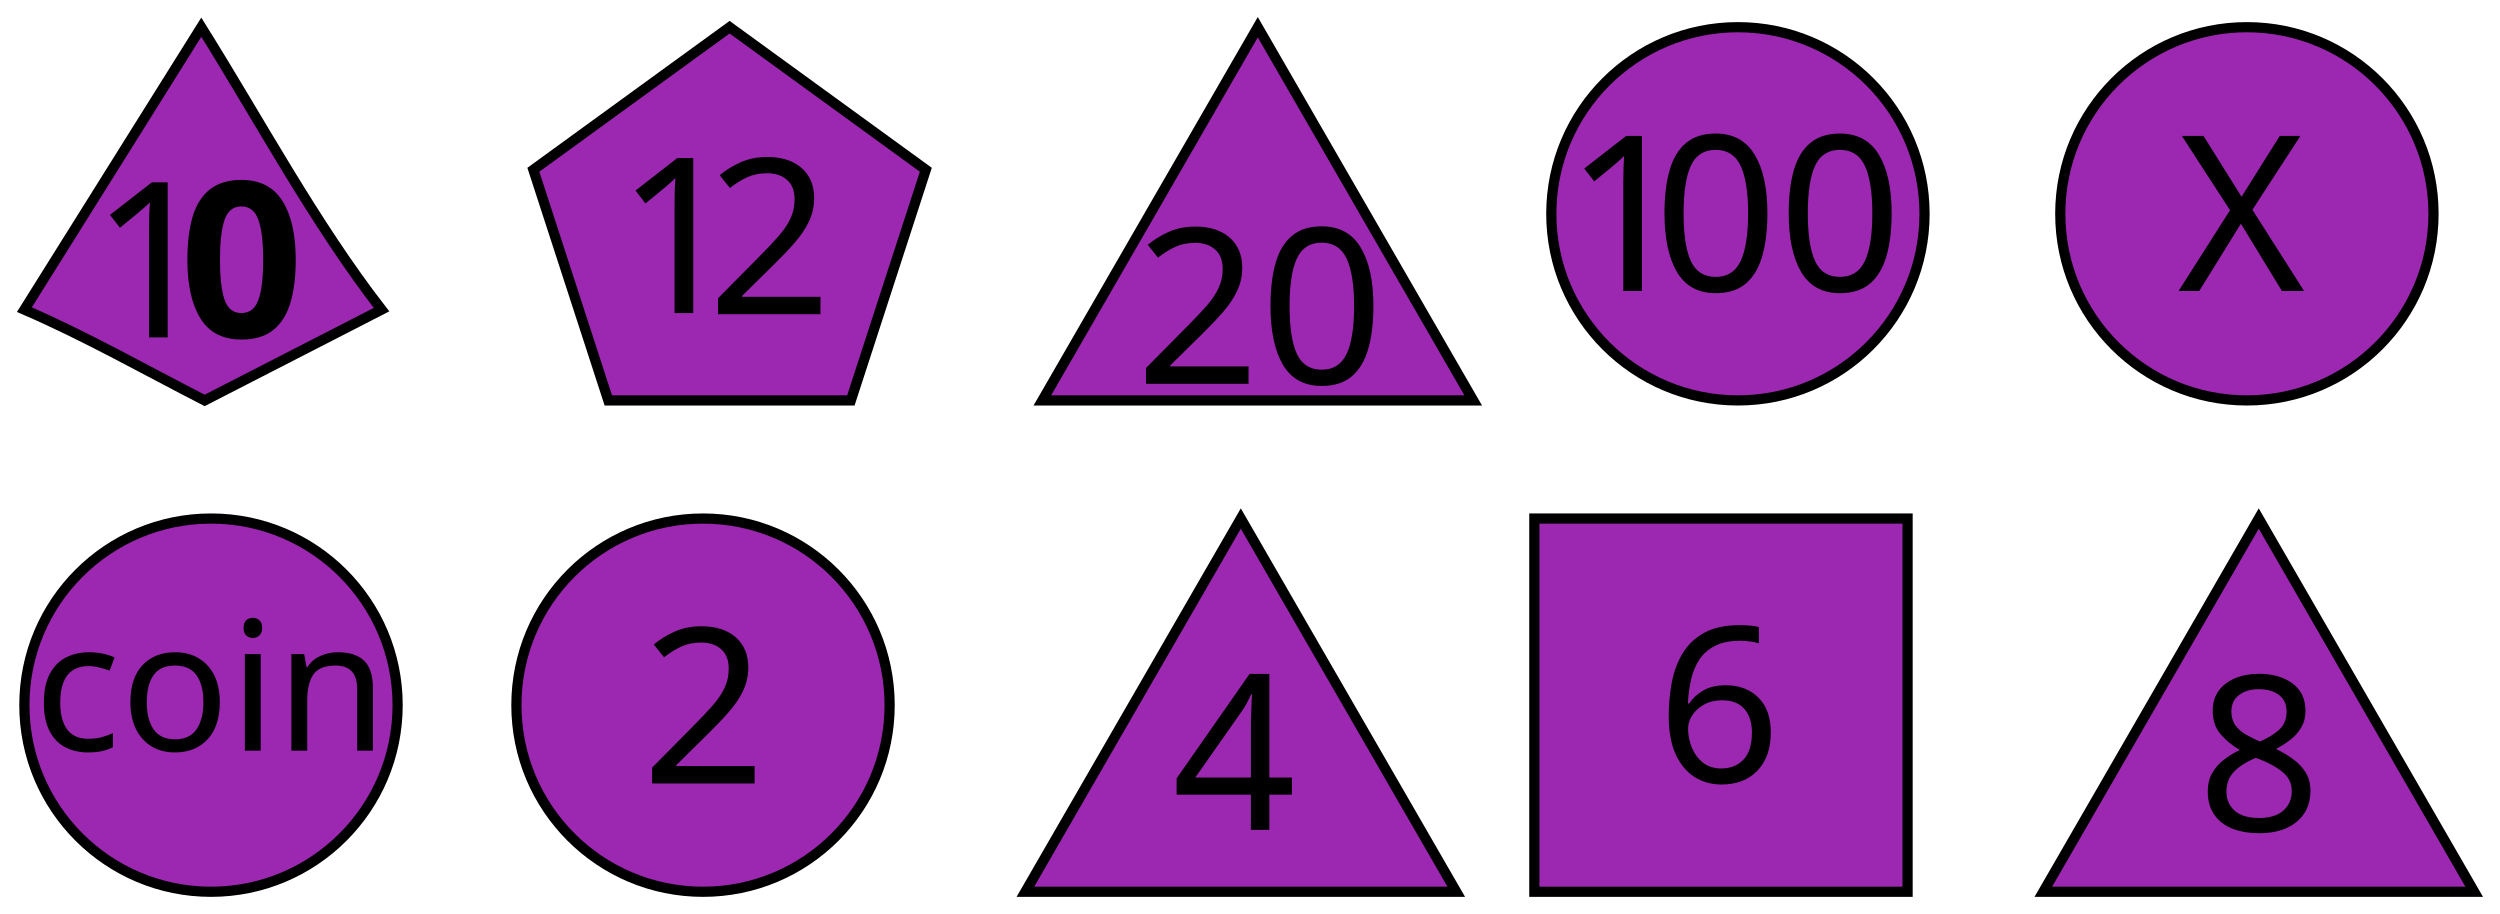
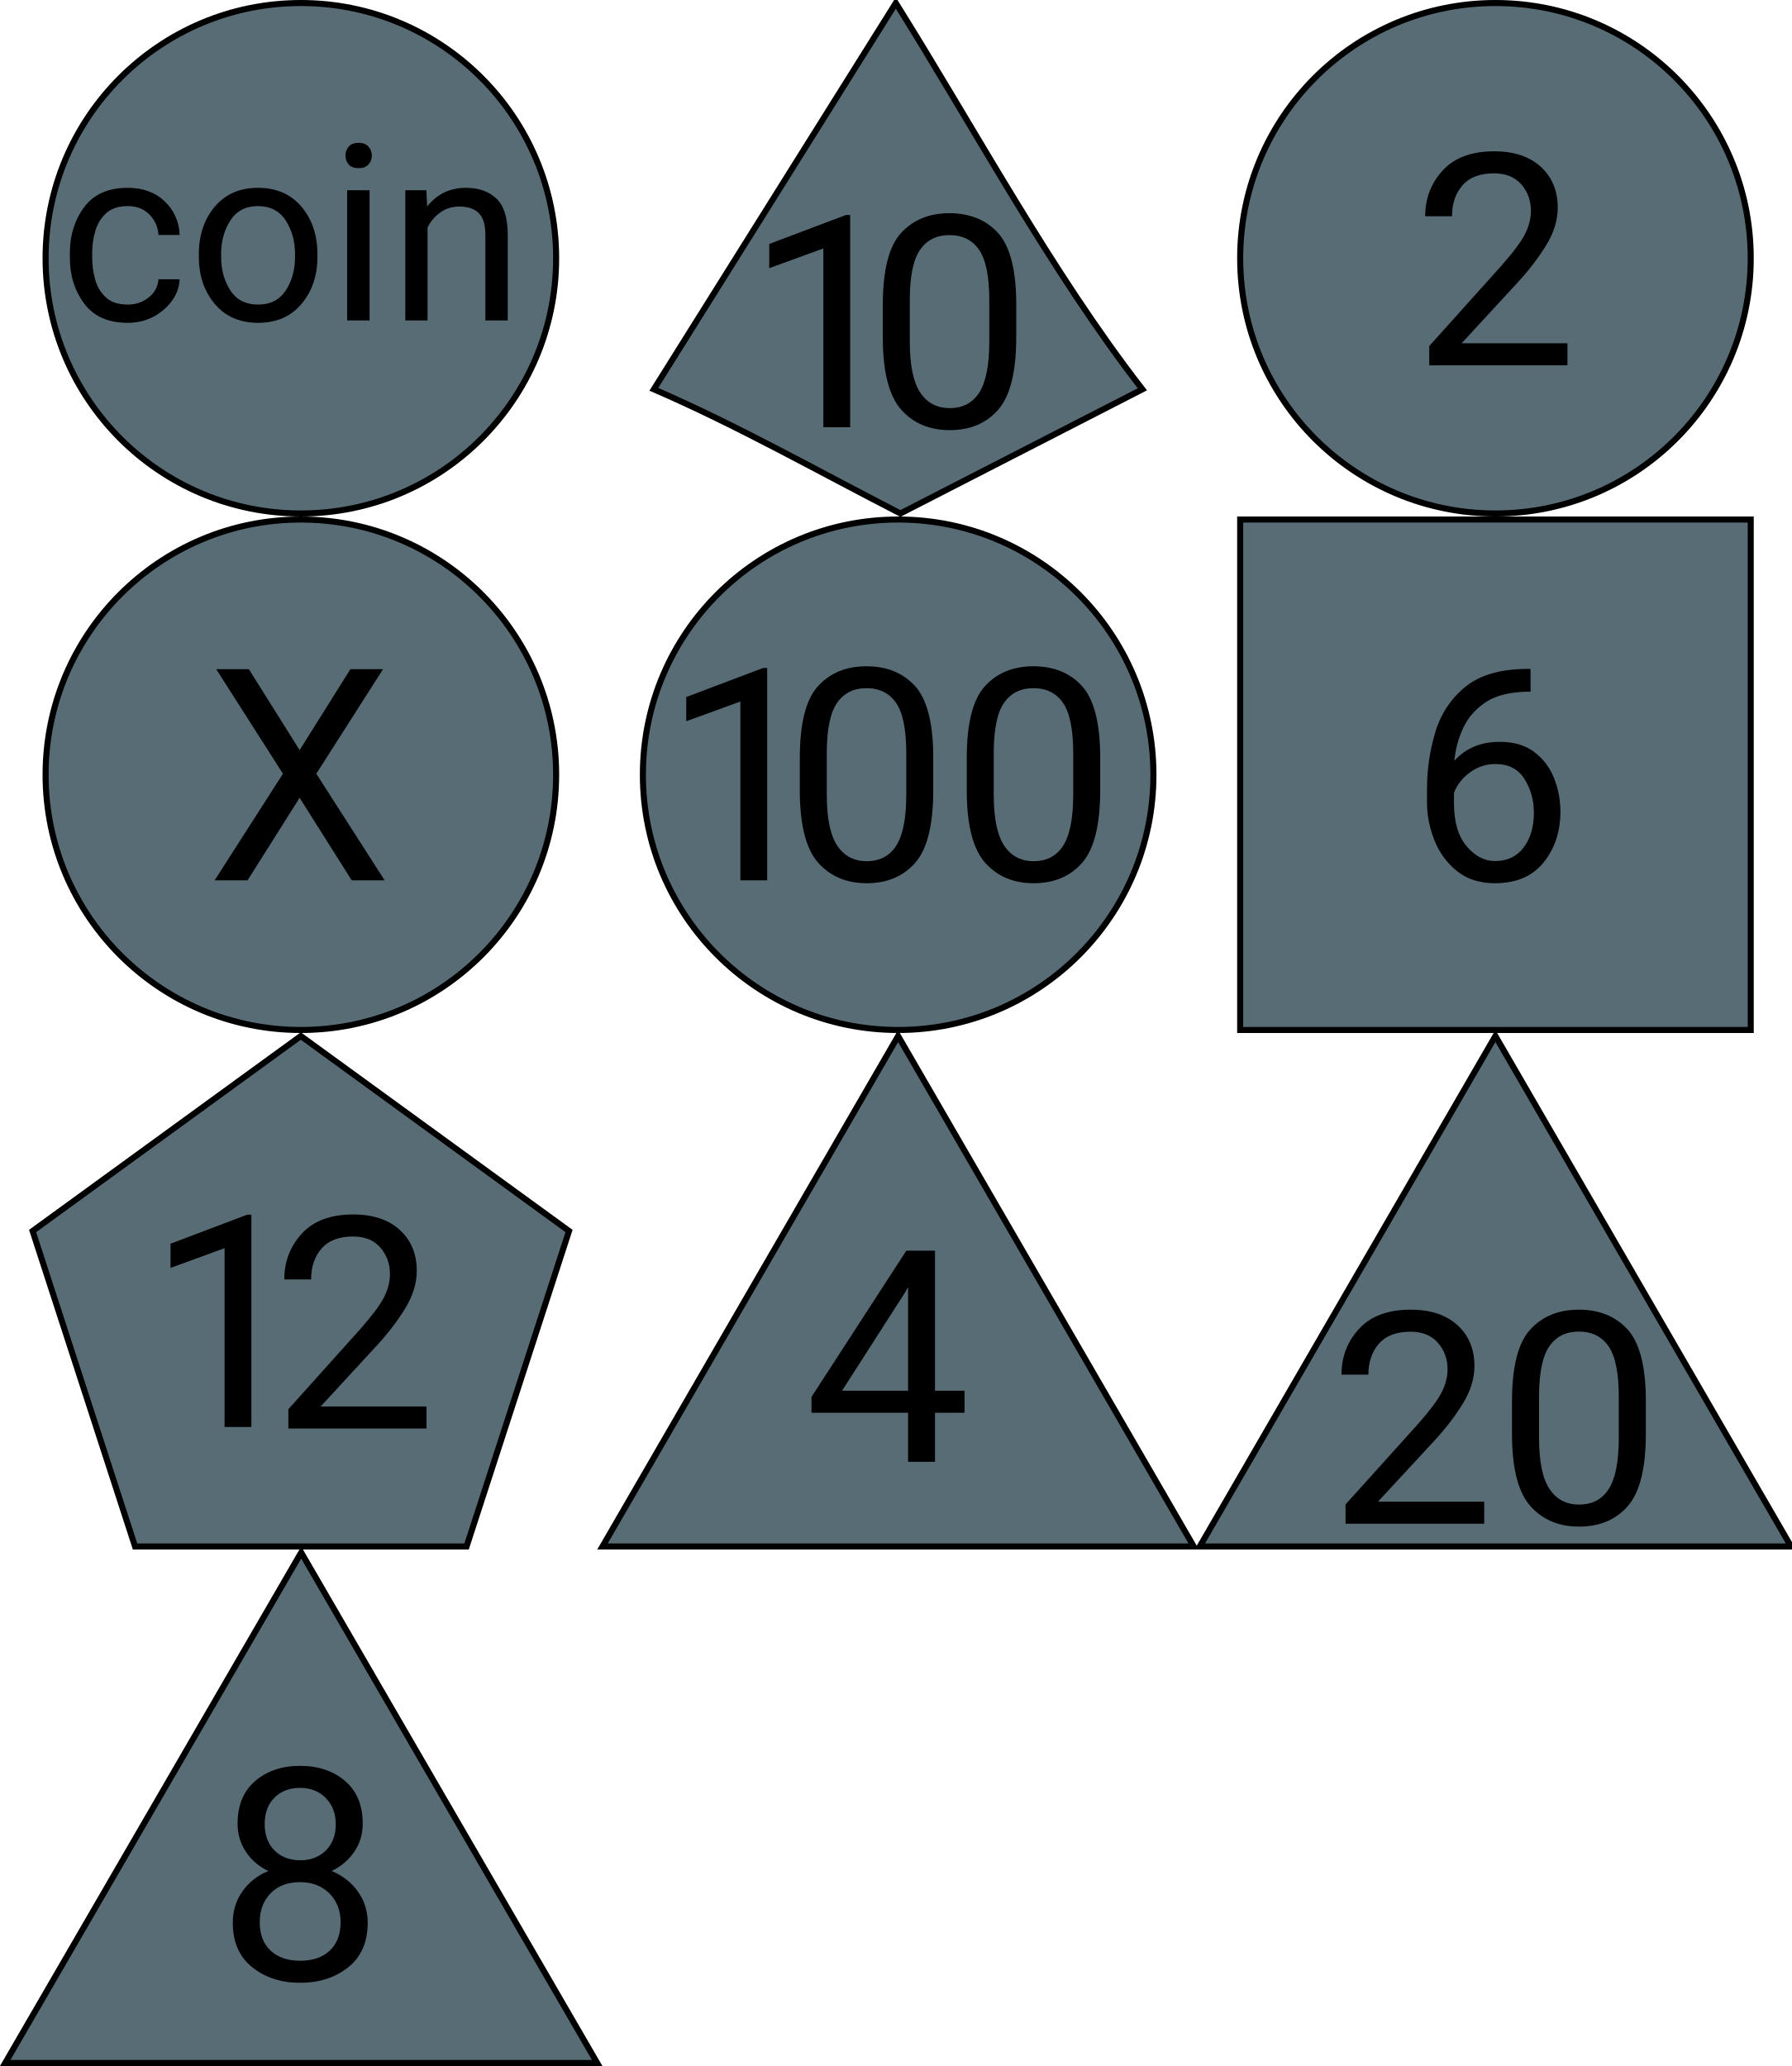
- <svg xmlns="http://www.w3.org/2000/svg" xmlns:xlink="http://www.w3.org/1999/xlink" width="736.78" height="269.327" id="svg2" version="1.1">
+ <svg xmlns="http://www.w3.org/2000/svg" xmlns:xlink="http://www.w3.org/1999/xlink" width="888" height="1024" id="svg2" version="1.1">
  <defs id="defs4">
    <linearGradient id="linearGradient3906">
      <stop style="stop-color:#ff0000;stop-opacity:1;" offset="0" id="stop3908" />
      <stop style="stop-color:#be0000;stop-opacity:1;" offset="1" id="stop3910" />
    </linearGradient>
    <linearGradient id="linearGradient3898">
      <stop style="stop-color:#ffff00;stop-opacity:1;" offset="0" id="stop3900" />
      <stop style="stop-color:#bebe00;stop-opacity:1;" offset="1" id="stop3902" />
    </linearGradient>
    <linearGradient id="linearGradient3890">
      <stop style="stop-color:#ff8500;stop-opacity:1;" offset="0" id="stop3892" />
      <stop style="stop-color:#e67800;stop-opacity:1;" offset="1" id="stop3894" />
    </linearGradient>
    <linearGradient id="linearGradient3882">
      <stop style="stop-color:#ffde00;stop-opacity:1;" offset="0" id="stop3884" />
      <stop style="stop-color:#dcc000;stop-opacity:1;" offset="1" id="stop3886" />
    </linearGradient>
    <linearGradient id="linearGradient3870">
      <stop style="stop-color:#00bf32;stop-opacity:1;" offset="0" id="stop3872" />
      <stop style="stop-color:#00a02a;stop-opacity:1;" offset="1" id="stop3874" />
    </linearGradient>
    <linearGradient xlink:href="#linearGradient3898" id="linearGradient3936" x1="315.236" y1="390.365" x2="315.202" y2="497.026" gradientUnits="userSpaceOnUse" />
    <linearGradient xlink:href="#linearGradient3870-5" id="linearGradient3876-9" x1="127.5" y1="68.362" x2="127.5" y2="180.862" gradientUnits="userSpaceOnUse" />
    <linearGradient id="linearGradient3870-5">
      <stop style="stop-color:#ff0000;stop-opacity:1;" offset="0" id="stop3872-2" />
      <stop style="stop-color:#be0000;stop-opacity:1;" offset="1" id="stop3874-1" />
    </linearGradient>
    <linearGradient xlink:href="#linearGradient3898" id="linearGradient5294" gradientUnits="userSpaceOnUse" x1="315.236" y1="390.365" x2="315.202" y2="497.026" />
    <linearGradient xlink:href="#linearGradient3898" id="linearGradient5296" gradientUnits="userSpaceOnUse" x1="315.236" y1="390.365" x2="315.202" y2="497.026" />
    <linearGradient xlink:href="#linearGradient3898" id="linearGradient5299" gradientUnits="userSpaceOnUse" x1="315.236" y1="390.365" x2="315.202" y2="497.026" gradientTransform="matrix(1,0,0,-1,157.9133,863.3337)" />
    <linearGradient xlink:href="#linearGradient3870-7" id="linearGradient3876-1" x1="127.5" y1="68.362" x2="127.5" y2="180.862" gradientUnits="userSpaceOnUse" gradientTransform="translate(3.622523,-7.245047)" />
    <linearGradient id="linearGradient3870-7">
      <stop style="stop-color:#00bf32;stop-opacity:1;" offset="0" id="stop3872-4" />
      <stop style="stop-color:#00a02a;stop-opacity:1;" offset="1" id="stop3874-0" />
    </linearGradient>
  </defs>
-   <g id="layer1" transform="translate(81.37398,88.69997)">
-     <g id="g4227" transform="translate(-3.810023,0)">
-       <path id="path2985" d="m 184.623,119.117 c 0,30.376 -24.624,55 -55,55 -30.376,0 -55,-24.624 -55,-55 0,-30.376 24.624,-55 55,-55 30.376,0 55,24.624 55,55 z" style="fill:#9C27B0;fill-opacity:1;stroke:#000000;stroke-width:3;stroke-linecap:round;stroke-linejoin:bevel;stroke-miterlimit:4;stroke-dashoffset:0" />
-       <text xml:space="preserve" style="font-size:64px;font-style:normal;font-variant:normal;font-weight:normal;font-stretch:normal;line-height:125%;letter-spacing:0px;word-spacing:0px;fill:#000000;fill-opacity:1;stroke:none;font-family:beleren;-inkscape-font-specification:beleren" x="111.544" y="142.195" id="text3046">
-         <tspan id="tspan3048" x="111.544" y="142.195">2</tspan>
+   <g id="layer1" transform="translate(74.83704,228.3779)">
+     <g id="g3095" transform="matrix(2.307132,0,0,2.3,-285.7211,137.6527)">
+       <path transform="matrix(1.05757,0,0,1.057787,18.85795,38.16427)" d="m 311.039,128.526 -120.078,0 L 251,24.535 z" id="path2987" style="fill:#586c76;fill-opacity:1;stroke:#000000;stroke-width:1.231;stroke-miterlimit:4;stroke-dasharray:none" />
+       <text xml:space="preserve" style="font-size:64px;font-style:normal;font-variant:normal;font-weight:normal;font-stretch:normal;line-height:125%;letter-spacing:0px;word-spacing:0px;fill:#000000;fill-opacity:1;stroke:none;font-family:Roboto;-inkscape-font-specification:Roboto" x="264.042" y="155.867" id="text3054">
+         <tspan id="tspan3056" x="264.042" y="155.867">4</tspan>
      </text>
    </g>
-     <g id="g4232" transform="translate(4.851556,0)">
-       <path transform="matrix(1.05757,0,0,1.057787,14.00639,38.16427)" d="m 311.039,128.526 -120.078,0 L 251,24.535 z" id="path2987" style="fill:#9C27B0;fill-opacity:1;stroke:#000000;stroke-width:2.836;stroke-miterlimit:4;stroke-dasharray:none" />
-       <text xml:space="preserve" style="font-size:64px;font-style:normal;font-variant:normal;font-weight:normal;font-stretch:normal;line-height:125%;letter-spacing:0px;word-spacing:0px;fill:#000000;fill-opacity:1;stroke:none;font-family:beleren;-inkscape-font-specification:beleren" x="259.191" y="155.867" id="text3054">
-         <tspan id="tspan3056" x="259.191" y="155.867">4</tspan>
+     <g id="g3085" transform="matrix(2.309964,0,0,2.3,-1275.319,393.6527)">
+       <path transform="matrix(1.05757,0,0,1.057787,318.858,38.16427)" d="m 311.039,128.526 -120.078,0 L 251,24.535 z" id="path2987-2" style="fill:#586c76;fill-opacity:1;stroke:#000000;stroke-width:1.231;stroke-miterlimit:4;stroke-dasharray:none" />
+       <text xml:space="preserve" style="font-size:64px;font-style:normal;font-variant:normal;font-weight:normal;font-stretch:normal;line-height:125%;letter-spacing:0px;word-spacing:0px;fill:#000000;fill-opacity:1;stroke:none;font-family:Roboto;-inkscape-font-specification:Roboto" x="566.136" y="156.211" id="text3062">
+         <tspan id="tspan3064" x="566.136" y="156.211">8</tspan>
      </text>
    </g>
-     <g id="g3133">
-       <path transform="matrix(1.139881,0,0,1.139881,-67.18608,-11.81209)" d="m 480.751,163.113 -96.501,0 0,-96.501 96.501,0 z" id="path2989" style="fill:#9C27B0;fill-opacity:1;stroke:#000000;stroke-width:2.632;stroke-miterlimit:4;stroke-dasharray:none" />
-       <text xml:space="preserve" style="font-size:64px;font-style:normal;font-variant:normal;font-weight:normal;font-stretch:normal;line-height:125%;letter-spacing:0px;word-spacing:0px;fill:#000000;fill-opacity:1;stroke:none;font-family:beleren;-inkscape-font-specification:beleren" x="406.906" y="141.867" id="text3058">
+     <g id="g3068" transform="matrix(2.307132,0,0,2.3,-1.27197,470.7042)">
+       <path transform="matrix(1.05757,0,0,1.057787,23.85793,-106.6407)" d="m 311.039,128.526 -120.078,0 L 251,24.535 z" id="path2987-2-2" style="fill:#586c76;fill-opacity:1;stroke:#000000;stroke-width:1.231;stroke-miterlimit:4;stroke-dasharray:none" />
+       <text xml:space="preserve" style="font-size:64px;font-style:normal;font-variant:normal;font-weight:normal;font-stretch:normal;line-height:125%;letter-spacing:0px;word-spacing:0px;fill:#000000;fill-opacity:1;stroke:none;font-family:Roboto;-inkscape-font-specification:Roboto" x="253.308" y="24.406" id="text3070">
+         <tspan id="tspan3072" x="253.308" y="24.406">20</tspan>
+       </text>
+     </g>
+     <g id="g3061" transform="matrix(2.298219,0,0,2.299999,-232.9152,470.7042)">
+       <path transform="matrix(0.9721366,0,0,0.972103,-809.1141,113.5033)" d="m 969.78,-199.764 59.49,43.222 -22.723,69.935 -73.534,-2e-6 -22.723,-69.935 z" id="path4141" style="fill:#586c76;fill-opacity:1;stroke:#000000;stroke-width:1.342;stroke-miterlimit:4;stroke-opacity:1;stroke-dasharray:none" />
+       <text id="text3997" y="3.562" x="100.208" style="font-size:64px;font-style:normal;font-variant:normal;font-weight:normal;font-stretch:normal;line-height:125%;letter-spacing:0px;word-spacing:0px;fill:#000000;fill-opacity:1;stroke:none;font-family:Roboto;-inkscape-font-specification:Roboto" xml:space="preserve">
+         <tspan y="3.562" x="100.208" id="tspan3999">1</tspan>
+       </text>
+       <text id="text4001" y="3.89" x="127.145" style="font-size:64px;font-style:normal;font-variant:normal;font-weight:normal;font-stretch:normal;line-height:125%;letter-spacing:0px;word-spacing:0px;fill:#000000;fill-opacity:1;stroke:none;font-family:Roboto;-inkscape-font-specification:Roboto" xml:space="preserve">
+         <tspan y="3.89" x="127.145" id="tspan4003">2</tspan>
+       </text>
+     </g>
+     <g id="g3100" transform="matrix(2.3,0,0,2.3,376.8538,-374.3473)">
+       <path id="path2985" d="m 180.813,119.117 c 0,30.376 -24.624,55 -55,55 -30.376,0 -55,-24.624 -55,-55 0,-30.376 24.624,-55 55,-55 30.376,0 55,24.624 55,55 z" style="fill:#586c76;fill-opacity:1;stroke:#000000;stroke-width:1.304;stroke-linecap:round;stroke-linejoin:bevel;stroke-miterlimit:4;stroke-dashoffset:0" />
+       <text xml:space="preserve" style="font-size:64px;font-style:normal;font-variant:normal;font-weight:normal;font-stretch:normal;line-height:125%;letter-spacing:0px;word-spacing:0px;fill:#000000;fill-opacity:1;stroke:none;font-family:Roboto;-inkscape-font-specification:Roboto" x="107.734" y="142.195" id="text3046">
+         <tspan id="tspan3048" x="107.734" y="142.195">2</tspan>
+       </text>
+     </g>
+     <g id="g3090" transform="matrix(2.3,0,0,2.3,-313.1462,-118.3474)">
+       <path transform="matrix(1.139881,0,0,1.139881,-67.18608,-11.81209)" d="m 480.751,163.113 -96.501,0 0,-96.501 96.501,0 z" id="path2989" style="fill:#586c76;fill-opacity:1;stroke:#000000;stroke-width:1.144;stroke-miterlimit:4;stroke-dasharray:none" />
+       <text xml:space="preserve" style="font-size:64px;font-style:normal;font-variant:normal;font-weight:normal;font-stretch:normal;line-height:125%;letter-spacing:0px;word-spacing:0px;fill:#000000;fill-opacity:1;stroke:none;font-family:Roboto;-inkscape-font-specification:Roboto" x="406.906" y="141.867" id="text3058">
        <tspan id="tspan3060" x="406.906" y="141.867">6</tspan>
      </text>
    </g>
-     <g id="g4237" transform="translate(14.00251,0)">
-       <path transform="matrix(1.05757,0,0,1.057787,304.8554,38.16427)" d="m 311.039,128.526 -120.078,0 L 251,24.535 z" id="path2987-2" style="fill:#9C27B0;fill-opacity:1;stroke:#000000;stroke-width:2.836;stroke-miterlimit:4;stroke-dasharray:none" />
-       <text xml:space="preserve" style="font-size:64px;font-style:normal;font-variant:normal;font-weight:normal;font-stretch:normal;line-height:125%;letter-spacing:0px;word-spacing:0px;fill:#000000;fill-opacity:1;stroke:none;font-family:beleren;-inkscape-font-specification:beleren" x="552.134" y="156.211" id="text3062">
-         <tspan id="tspan3064" x="552.134" y="156.211">8</tspan>
+     <g id="g3073" transform="matrix(2.3,0,0,2.3,-620.631,214.7042)">
+       <path id="path2985-9" d="m 485.812,-25.688 c 0,30.376 -24.624,55 -55,55 -30.376,0 -55,-24.624 -55,-55 0,-30.376 24.624,-55 55,-55 30.376,0 55,24.624 55,55 z" style="fill:#586c76;fill-opacity:1;stroke:#000000;stroke-width:1.304;stroke-linecap:round;stroke-linejoin:bevel;stroke-miterlimit:4;stroke-dashoffset:0" />
+       <text id="text3135" y="-2.938" x="379.813" style="font-size:64px;font-style:normal;font-variant:normal;font-weight:normal;font-stretch:normal;line-height:125%;letter-spacing:0px;word-spacing:0px;fill:#000000;fill-opacity:1;stroke:none;font-family:Roboto;-inkscape-font-specification:Roboto" xml:space="preserve">
+         <tspan y="-2.938" x="379.813" id="tspan3137">1</tspan>
+       </text>
+       <text id="text3139" y="-2.938" x="406.031" style="font-size:64px;font-style:normal;font-variant:normal;font-weight:normal;font-stretch:normal;line-height:125%;letter-spacing:0px;word-spacing:0px;fill:#000000;fill-opacity:1;stroke:none;font-family:Roboto;-inkscape-font-specification:Roboto" xml:space="preserve">
+         <tspan y="-2.938" x="406.031" id="tspan3141">00</tspan>
      </text>
    </g>
-     <g id="g4258" transform="translate(-675.701,-144.805)">
-       <path transform="matrix(1.05757,0,0,1.057787,699.5589,38.16427)" d="m 311.039,128.526 -120.078,0 L 251,24.535 z" id="path2987-2-2" style="fill:#9C27B0;fill-opacity:1;stroke:#000000;stroke-width:2.836;stroke-miterlimit:4;stroke-dasharray:none" />
-       <text xml:space="preserve" style="font-size:64px;font-style:normal;font-variant:normal;font-weight:normal;font-stretch:normal;line-height:125%;letter-spacing:0px;word-spacing:0px;fill:#000000;fill-opacity:1;stroke:none;font-family:beleren;-inkscape-font-specification:beleren" x="929.009" y="169.211" id="text3070">
-         <tspan id="tspan3072" x="929.009" y="169.211">20</tspan>
-       </text>
-     </g>
-     <g id="g3125" transform="translate(-745,-144.805)">
-       <path id="path2985-9" d="m 1230.812,119.117 c 0,30.376 -24.624,55 -55,55 -30.376,0 -55,-24.624 -55,-55 0,-30.376 24.624,-55 55,-55 30.376,0 55,24.624 55,55 z" style="fill:#9C27B0;fill-opacity:1;stroke:#000000;stroke-width:3;stroke-linecap:round;stroke-linejoin:bevel;stroke-miterlimit:4;stroke-dashoffset:0" />
-       <g transform="translate(57.69269,8.1526279e-6)" id="g3942">
-         <text xml:space="preserve" style="font-size:64px;font-style:normal;font-variant:normal;font-weight:normal;font-stretch:normal;line-height:125%;letter-spacing:0px;word-spacing:0px;fill:#000000;fill-opacity:1;stroke:none;font-family:beleren;-inkscape-font-specification:beleren" x="1067.12" y="141.867" id="text3135">
-           <tspan id="tspan3137" x="1067.12" y="141.867">1</tspan>
-         </text>
-         <text xml:space="preserve" style="font-size:64px;font-style:normal;font-variant:normal;font-weight:normal;font-stretch:normal;line-height:125%;letter-spacing:0px;word-spacing:0px;fill:#000000;fill-opacity:1;stroke:none;font-family:beleren;-inkscape-font-specification:beleren" x="1093.338" y="141.867" id="text3139">
-           <tspan id="tspan3141" x="1093.338" y="141.867">00</tspan>
-         </text>
-       </g>
-     </g>
-     <g id="g4221">
-       <path id="path2985-3" d="m 35.809,119.117 c 0,30.376 -24.624,55 -55,55 -30.376,0 -55,-24.624 -55,-55 0,-30.376 24.624,-55 55,-55 30.376,0 55,24.624 55,55 z" style="fill:#9C27B0;fill-opacity:1;stroke:#000000;stroke-width:3;stroke-linecap:round;stroke-linejoin:bevel;stroke-miterlimit:4;stroke-dashoffset:0" />
-       <text xml:space="preserve" style="font-size:53.125px;font-style:normal;font-variant:normal;font-weight:normal;font-stretch:normal;line-height:125%;letter-spacing:0px;word-spacing:0px;fill:#000000;fill-opacity:1;stroke:none;font-family:beleren;-inkscape-font-specification:beleren" x="-71.369" y="132.52" id="text3048">
+     <g id="g3105" transform="matrix(2.3,0,0,2.3,118.3916,-374.3473)">
+       <path id="path2985-3" d="m 35.809,119.117 c 0,30.376 -24.624,55 -55,55 -30.376,0 -55,-24.624 -55,-55 0,-30.376 24.624,-55 55,-55 30.376,0 55,24.624 55,55 z" style="fill:#586c76;fill-opacity:1;stroke:#000000;stroke-width:1.304;stroke-linecap:round;stroke-linejoin:bevel;stroke-miterlimit:4;stroke-dashoffset:0" />
+       <text xml:space="preserve" style="font-size:53.125px;font-style:normal;font-variant:normal;font-weight:normal;font-stretch:normal;line-height:125%;letter-spacing:0px;word-spacing:0px;fill:#000000;fill-opacity:1;stroke:none;font-family:Roboto;-inkscape-font-specification:Roboto" x="-71.369" y="132.52" id="text3048">
        <tspan id="tspan3050" x="-71.369" y="132.52">coin</tspan>
        <tspan x="-71.369" y="198.927" id="tspan3052" />
      </text>
    </g>
-     <g id="g4250" transform="translate(-695.3389,-144.805)">
-       <path transform="matrix(0.9721366,0,0,0.972103,-113.7753,258.3083)" d="m 969.78,-199.764 59.49,43.222 -22.723,69.935 -73.534,-2e-6 -22.723,-69.935 z" id="path4141" style="fill:#9C27B0;fill-opacity:1;stroke:#000000;stroke-width:3.086;stroke-miterlimit:4;stroke-opacity:1;stroke-dasharray:none" />
-       <g transform="translate(52.5464,87.32026)" id="g4005">
-         <text xml:space="preserve" style="font-size:64px;font-style:normal;font-variant:normal;font-weight:normal;font-stretch:normal;line-height:125%;letter-spacing:0px;word-spacing:0px;fill:#000000;fill-opacity:1;stroke:none;font-family:beleren;-inkscape-font-specification:beleren" x="743" y="61.047" id="text3997">
-           <tspan id="tspan3999" x="743" y="61.047">1</tspan>
-         </text>
-         <text xml:space="preserve" style="font-size:64px;font-style:normal;font-variant:normal;font-weight:normal;font-stretch:normal;line-height:125%;letter-spacing:0px;word-spacing:0px;fill:#000000;fill-opacity:1;stroke:none;font-family:beleren;-inkscape-font-specification:beleren" x="769.937" y="61.375" id="text4001">
-           <tspan id="tspan4003" x="769.937" y="61.375">2</tspan>
-         </text>
-       </g>
-     </g>
-     <g id="g4242" transform="translate(-714.249,-144.805)">
-       <path id="path2993" d="m 692.194,64.117 -52.132,83.242 c 18.034,7.81 35.647,17.788 53.123,26.758 l 52.132,-26.758 C 725.581,121.903 709.386,91.568 692.194,64.117 z" style="fill:#9C27B0;fill-opacity:1;stroke:#000000;stroke-width:3;stroke-miterlimit:4;stroke-dasharray:none" />
-       <g transform="translate(46.57972,82.49)" id="g4019">
-         <text xml:space="preserve" style="font-size:64px;font-style:normal;font-variant:normal;font-weight:normal;font-stretch:normal;line-height:125%;letter-spacing:0px;word-spacing:0px;fill:#000000;fill-opacity:1;stroke:none;font-family:beleren;-inkscape-font-specification:beleren" x="613" y="73.047" id="text4011">
-           <tspan id="tspan4013" x="613" y="73.047">1</tspan>
-         </text>
-         <text xml:space="preserve" style="font-size:64px;font-style:normal;font-variant:normal;font-weight:bold;font-stretch:normal;text-align:start;line-height:125%;letter-spacing:0px;word-spacing:0px;writing-mode:lr-tb;text-anchor:start;fill:#000000;fill-opacity:1;stroke:none;font-family:Beleren;-inkscape-font-specification:Beleren Bold" x="639.219" y="73.047" id="text4015">
-           <tspan id="tspan4017" x="639.219" y="73.047">0</tspan>
-         </text>
-       </g>
-     </g>
-     <g id="g3120" transform="translate(-745,-144.805)">
-       <path id="path2985-9-7" d="m 1380.812,119.118 c 0,30.376 -24.624,55 -55,55 -30.376,0 -55,-24.624 -55,-55 0,-30.376 24.624,-55 55,-55 30.376,0 55,24.624 55,55 z" style="fill:#9C27B0;fill-opacity:1;stroke:#000000;stroke-width:3;stroke-linecap:round;stroke-linejoin:bevel;stroke-miterlimit:4;stroke-dashoffset:0" />
-       <text id="text3107" y="141.867" x="1305.422" style="font-size:64px;font-style:normal;font-variant:normal;font-weight:normal;font-stretch:normal;line-height:125%;letter-spacing:0px;word-spacing:0px;fill:#000000;fill-opacity:1;stroke:none;font-family:beleren;-inkscape-font-specification:beleren" xml:space="preserve">
-         <tspan y="141.867" x="1305.422" id="tspan3109">X</tspan>
+     <g id="g3054" transform="matrix(2.299996,0,0,2.3,419.8028,-41.29555)">
+       <path id="path2993" d="M -22.055,-80.688 -74.188,2.554 c 18.034,7.81 35.647,17.788 53.123,26.758 L 31.067,2.554 C 11.332,-22.902 -4.863,-53.237 -22.055,-80.688 z" style="fill:#586c76;fill-opacity:1;stroke:#000000;stroke-width:1.304;stroke-miterlimit:4;stroke-dasharray:none" />
+       <text id="text4011" y="10.732" x="-54.669" style="font-size:64px;font-style:normal;font-variant:normal;font-weight:normal;font-stretch:normal;line-height:125%;letter-spacing:0px;word-spacing:0px;fill:#000000;fill-opacity:1;stroke:none;font-family:Roboto;-inkscape-font-specification:Roboto" xml:space="preserve">
+         <tspan y="10.732" x="-54.669" id="tspan4013">1</tspan>
+       </text>
+       <text id="text4015" y="10.732" x="-28.451" style="font-size:64px;font-style:normal;font-variant:normal;font-weight:normal;font-stretch:normal;text-align:start;line-height:125%;letter-spacing:0px;word-spacing:0px;writing-mode:lr-tb;text-anchor:start;fill:#000000;fill-opacity:1;stroke:none;font-family:Roboto;-inkscape-font-specification:Roboto" xml:space="preserve">
+         <tspan y="10.732" x="-28.451" id="tspan4017">0</tspan>
      </text>
    </g>
+     <g id="g3080" transform="matrix(2.3,0,0,2.3,-1261.616,214.7034)">
+       <path id="path2985-9-7" d="m 635.812,-25.687 c 0,30.376 -24.624,55 -55,55 -30.376,0 -55,-24.624 -55,-55 0,-30.376 24.624,-55 55,-55 30.376,0 55,24.624 55,55 z" style="fill:#586c76;fill-opacity:1;stroke:#000000;stroke-width:1.304;stroke-linecap:round;stroke-linejoin:bevel;stroke-miterlimit:4;stroke-dashoffset:0" />
+       <text id="text3107" y="-2.938" x="560.422" style="font-size:64px;font-style:normal;font-variant:normal;font-weight:normal;font-stretch:normal;line-height:125%;letter-spacing:0px;word-spacing:0px;fill:#000000;fill-opacity:1;stroke:none;font-family:Roboto;-inkscape-font-specification:Roboto" xml:space="preserve">
+         <tspan y="-2.938" x="560.422" id="tspan3109">X</tspan>
+       </text>
+     </g>
+     <flowRoot xml:space="preserve" id="flowRoot3046" style="font-size:40px;font-style:normal;font-variant:normal;font-weight:normal;font-stretch:normal;line-height:125%;letter-spacing:0px;word-spacing:0px;fill:#000000;fill-opacity:1;stroke:none;font-family:Shonar Bangla;-inkscape-font-specification:Shonar Bangla" transform="matrix(1,0,0,1.000724,15821.838,32068.158)">
+       <flowRegion id="flowRegion3048">
+         <rect id="rect3050" width="141.729" height="146.939" x="-14.069" y="-21.425" />
+       </flowRegion>
+       <flowPara id="flowPara3052" />
+     </flowRoot>
  </g>
</svg>
